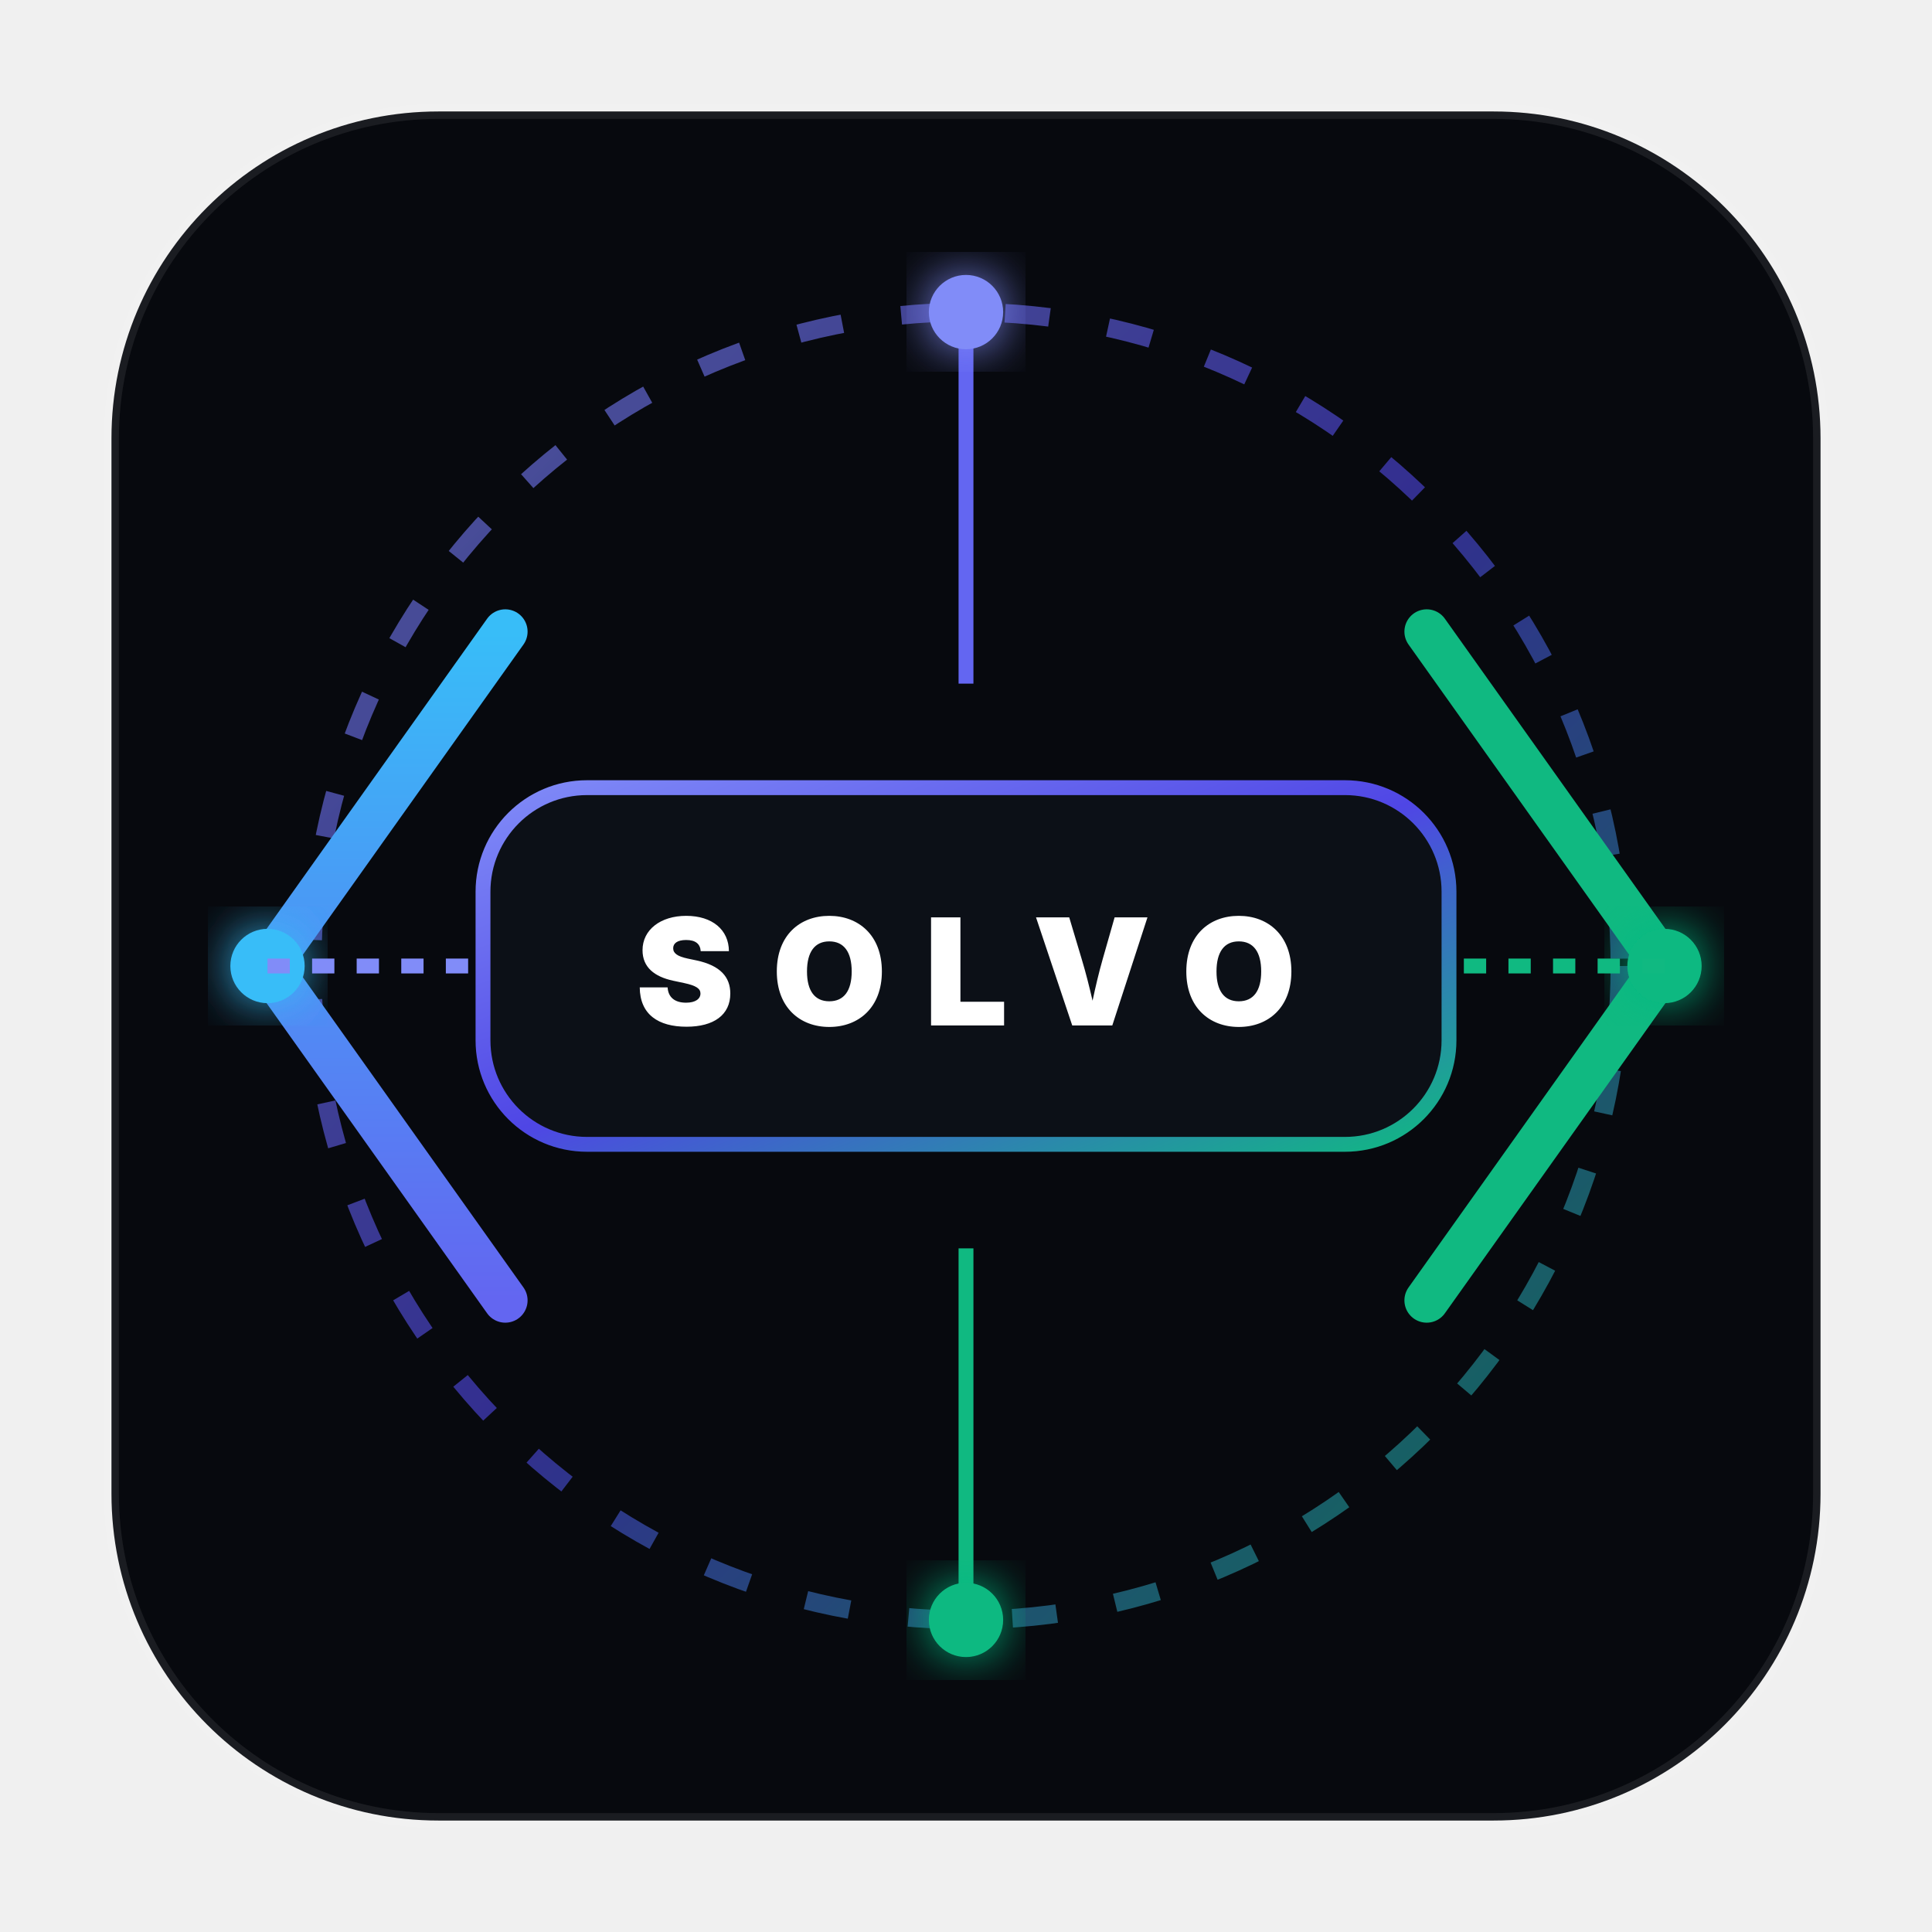
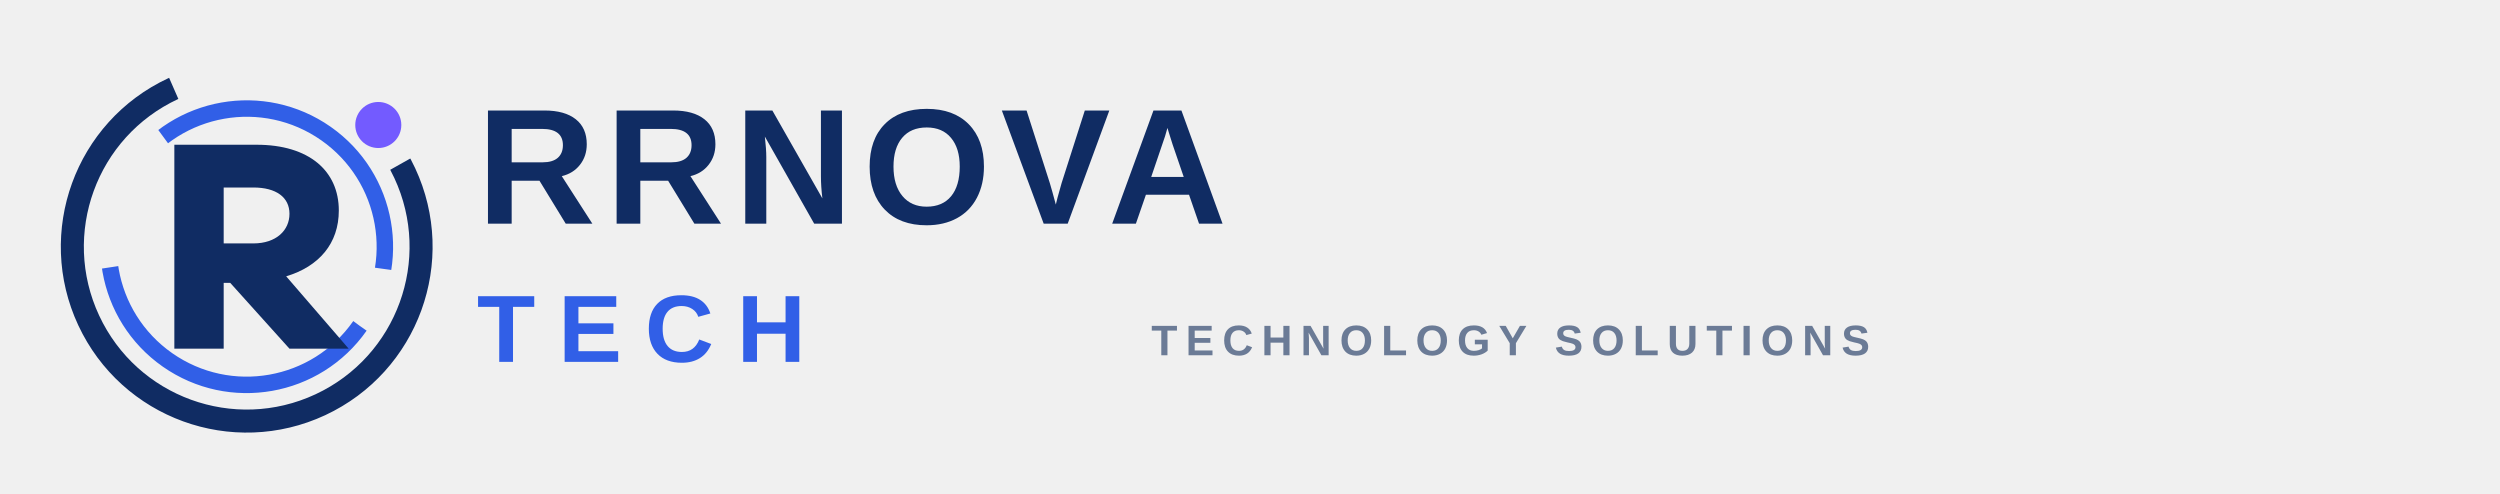
- <svg xmlns="http://www.w3.org/2000/svg" viewBox="0 0 260 260" width="100%" height="100%">
-   <defs>
-     <linearGradient id="aiWebGrad" x1="0%" y1="0%" x2="100%" y2="100%">
-       <stop offset="0%" stop-color="#818cf8" />
-       <stop offset="50%" stop-color="#4f46e5" />
-       <stop offset="100%" stop-color="#10b981" />
-     </linearGradient>
-     <linearGradient id="bracketGrad" x1="0%" y1="0%" x2="0%" y2="100%">
-       <stop offset="0%" stop-color="#38bdf8" />
-       <stop offset="100%" stop-color="#6366f1" />
-     </linearGradient>
-     <filter id="nodeGlow" x="-30%" y="-30%" width="160%" height="160%">
-       <feGaussianBlur stdDeviation="3.5" result="blur" />
-       <feComposite in="SourceGraphic" in2="blur" operator="over" />
-     </filter>
-   </defs>
-   <rect x="15" y="15" width="230" height="230" rx="44" fill="#07090e" stroke="rgba(255,255,255,0.08)" stroke-width="2" />
-   <circle cx="130" cy="130" r="88" fill="none" stroke="url(#aiWebGrad)" stroke-width="2.5" stroke-dasharray="6 8" opacity="0.6" />
-   <path d="M 68 85 L 36 130 L 68 175" fill="none" stroke="url(#bracketGrad)" stroke-width="6" stroke-linecap="round" stroke-linejoin="round" />
-   <circle cx="36" cy="130" r="5" fill="#38bdf8" filter="url(#nodeGlow)" />
-   <path d="M 192 85 L 224 130 L 192 175" fill="none" stroke="#10b981" stroke-width="6" stroke-linecap="round" stroke-linejoin="round" />
-   <circle cx="224" cy="130" r="5" fill="#10b981" filter="url(#nodeGlow)" />
-   <line x1="36" y1="130" x2="75" y2="130" stroke="#818cf8" stroke-width="2" stroke-dasharray="3 3" />
-   <line x1="224" y1="130" x2="185" y2="130" stroke="#10b981" stroke-width="2" stroke-dasharray="3 3" />
-   <line x1="130" y1="42" x2="130" y2="92" stroke="#6366f1" stroke-width="2" />
-   <line x1="130" y1="168" x2="130" y2="218" stroke="#10b981" stroke-width="2" />
-   <circle cx="130" cy="42" r="5" fill="#818cf8" filter="url(#nodeGlow)" />
-   <circle cx="130" cy="218" r="5" fill="#10b981" filter="url(#nodeGlow)" />
-   <g transform="translate(65, 106)">
-     <rect width="130" height="48" rx="14" fill="#0c1017" stroke="url(#aiWebGrad)" stroke-width="2" />
-     <text x="65" y="32" font-family="'Plus Jakarta Sans', system-ui, -apple-system, sans-serif" font-weight="900" font-size="20" letter-spacing="5" fill="#ffffff" text-anchor="middle">
-       SOLVO
+ <svg xmlns="http://www.w3.org/2000/svg" viewBox="0 0 760 150" role="img" aria-labelledby="title desc">
+   <g transform="translate(15 15)">
+     <circle cx="60" cy="60" r="53" fill="none" stroke="#102C63" stroke-width="7" stroke-dasharray="250 80" transform="rotate(-25 60 60)" />
+     <circle cx="60" cy="60" r="42" fill="none" stroke="#315FE7" stroke-width="5" stroke-dasharray="100 45" transform="rotate(35 60 60)" />
+     <path d="M38 91                V29                H63                C79 29 88 37 88 49                C88 59 82 66 72 69                L91 91                H73                L55 71                H53                V91                Z                 M53 42                V59                H62                C69 59 73 55 73 50                C73 45 69 42 62 42                Z" fill="#102C63" />
+     <circle cx="100" cy="23" r="7" fill="#735BFF" />
+   </g>
+   <text x="145" y="68" font-family="Arial, Helvetica, sans-serif" font-size="50" font-weight="800" letter-spacing="3" fill="#102C63">
+         RRNOVA
    </text>
-   </g>
+   <text x="145" y="110" font-family="Arial, Helvetica, sans-serif" font-size="29" font-weight="700" letter-spacing="7" fill="#315FE7">
+         TECH
+     </text>
+   <text x="350" y="108" font-family="Arial, Helvetica, sans-serif" font-size="13" font-weight="600" letter-spacing="2.5" fill="#6B7B96">
+         TECHNOLOGY SOLUTIONS
+     </text>
</svg>
